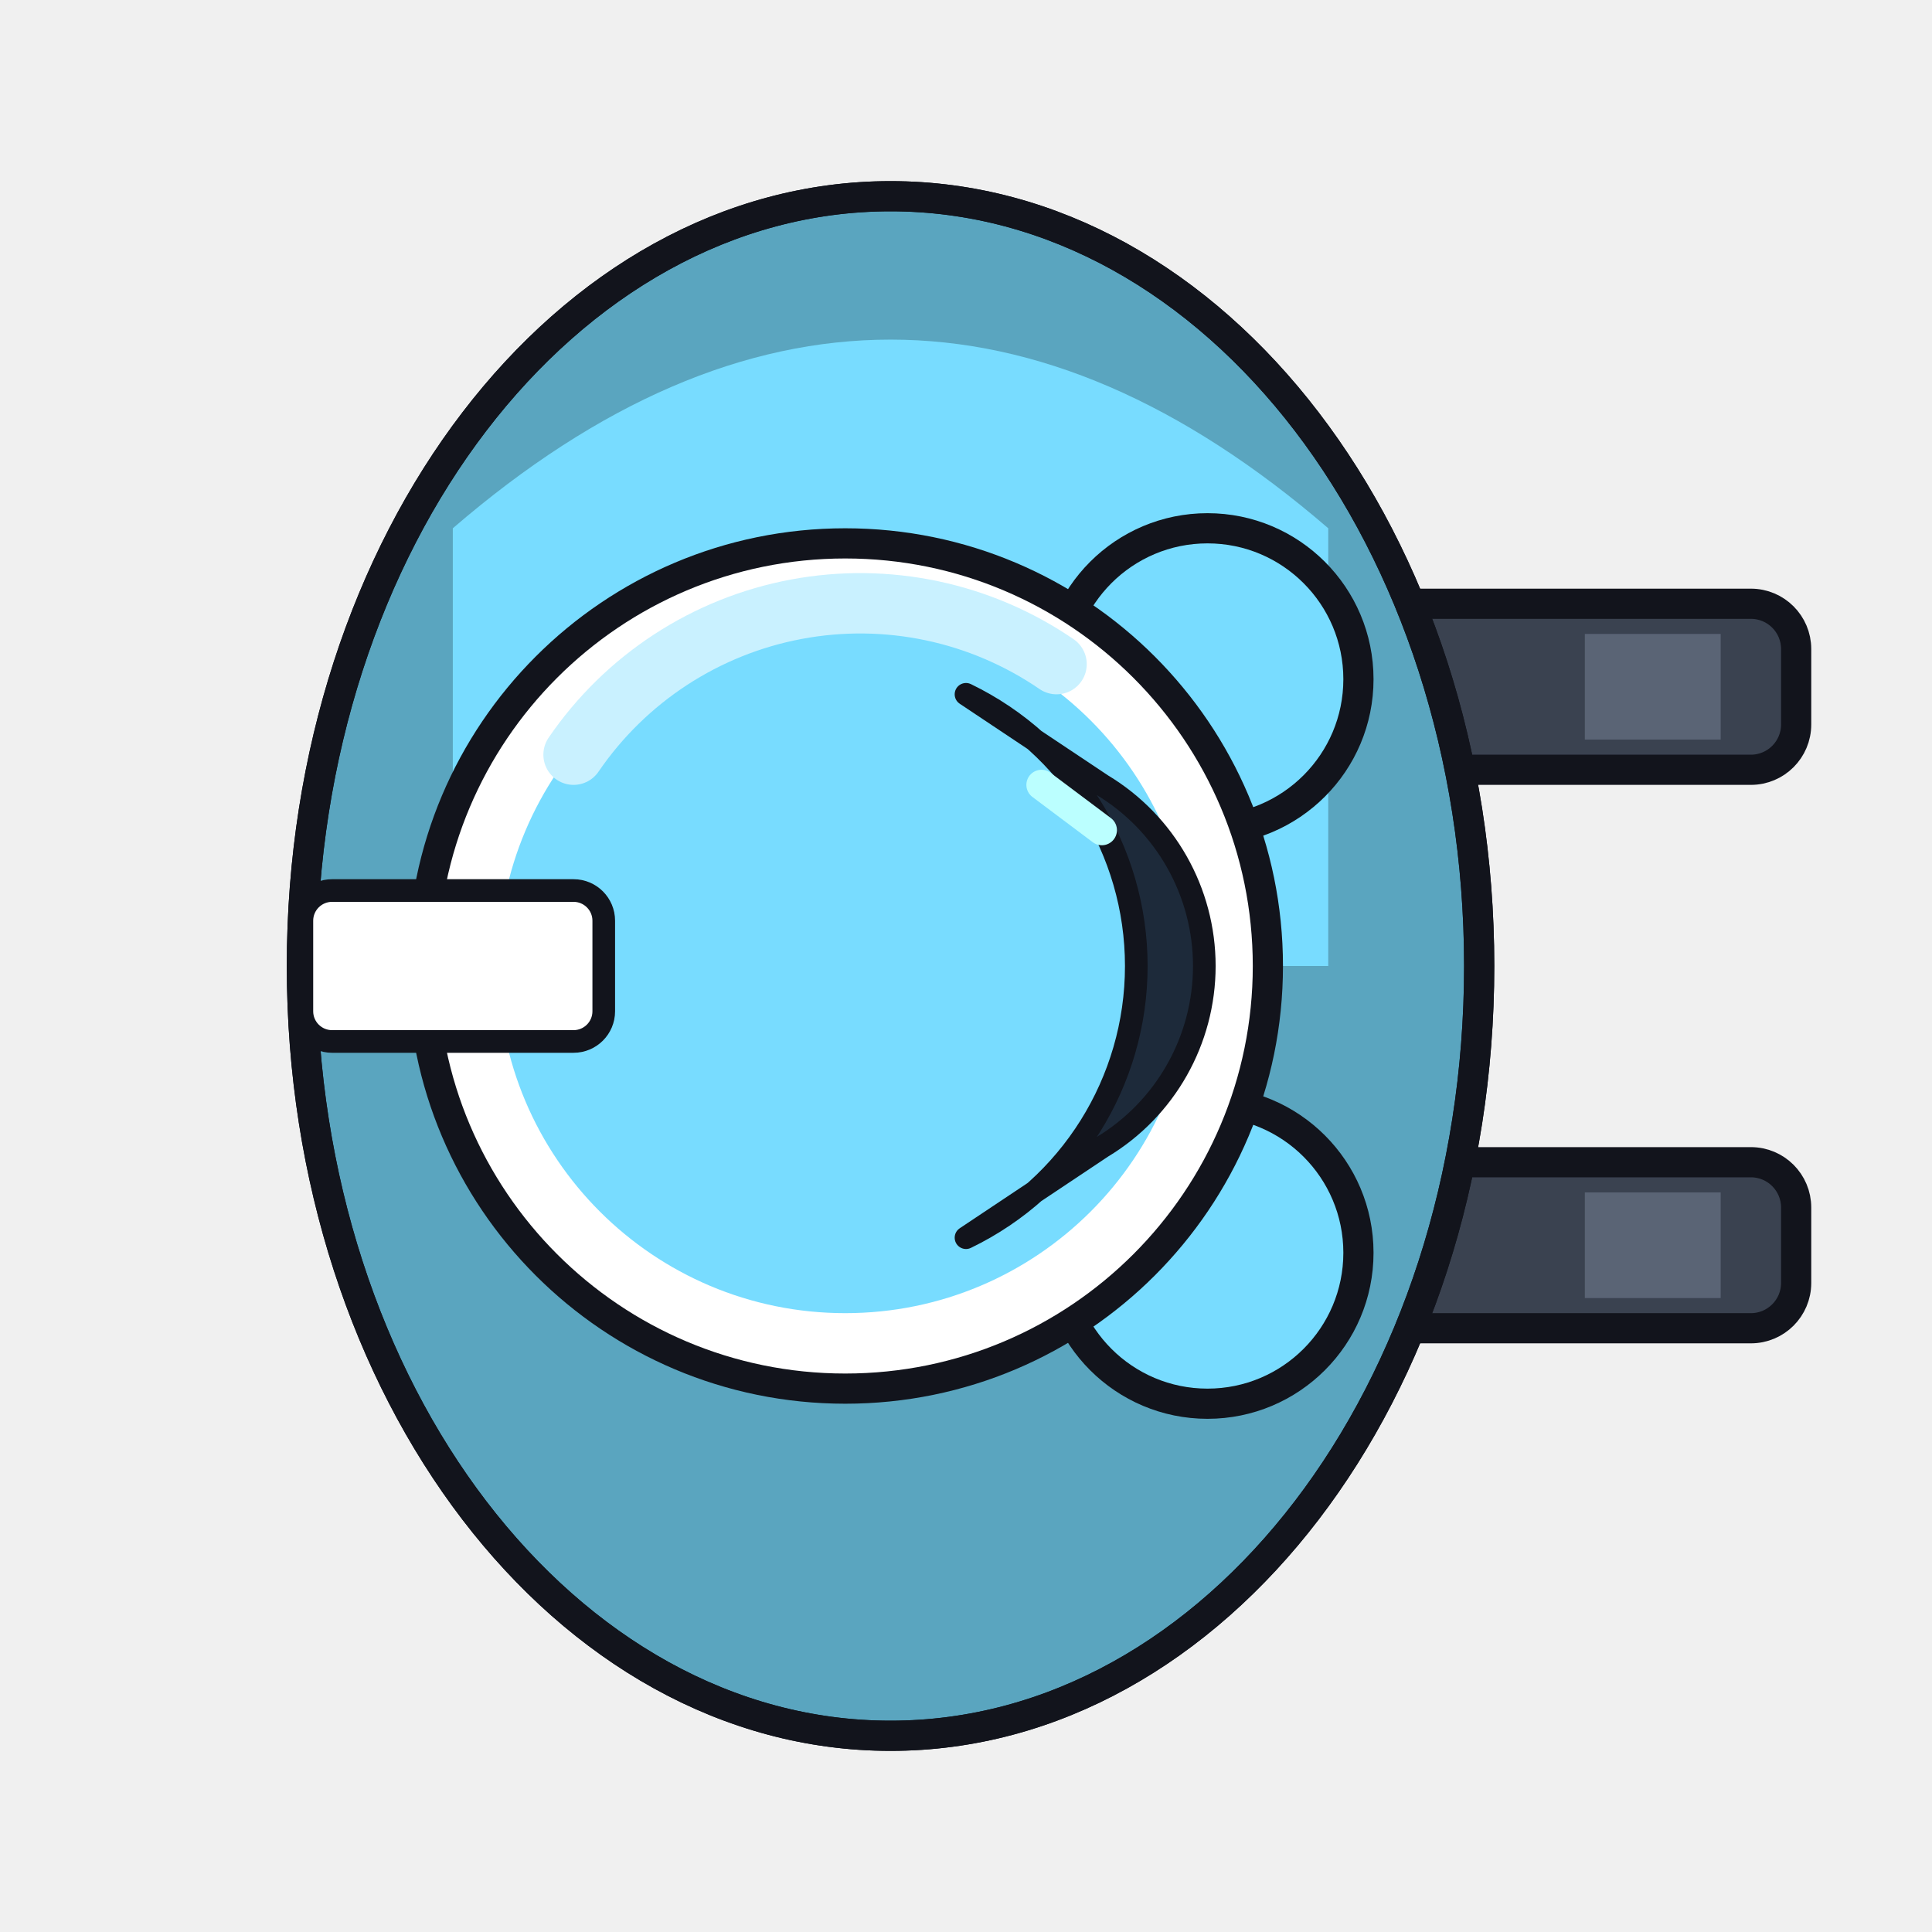
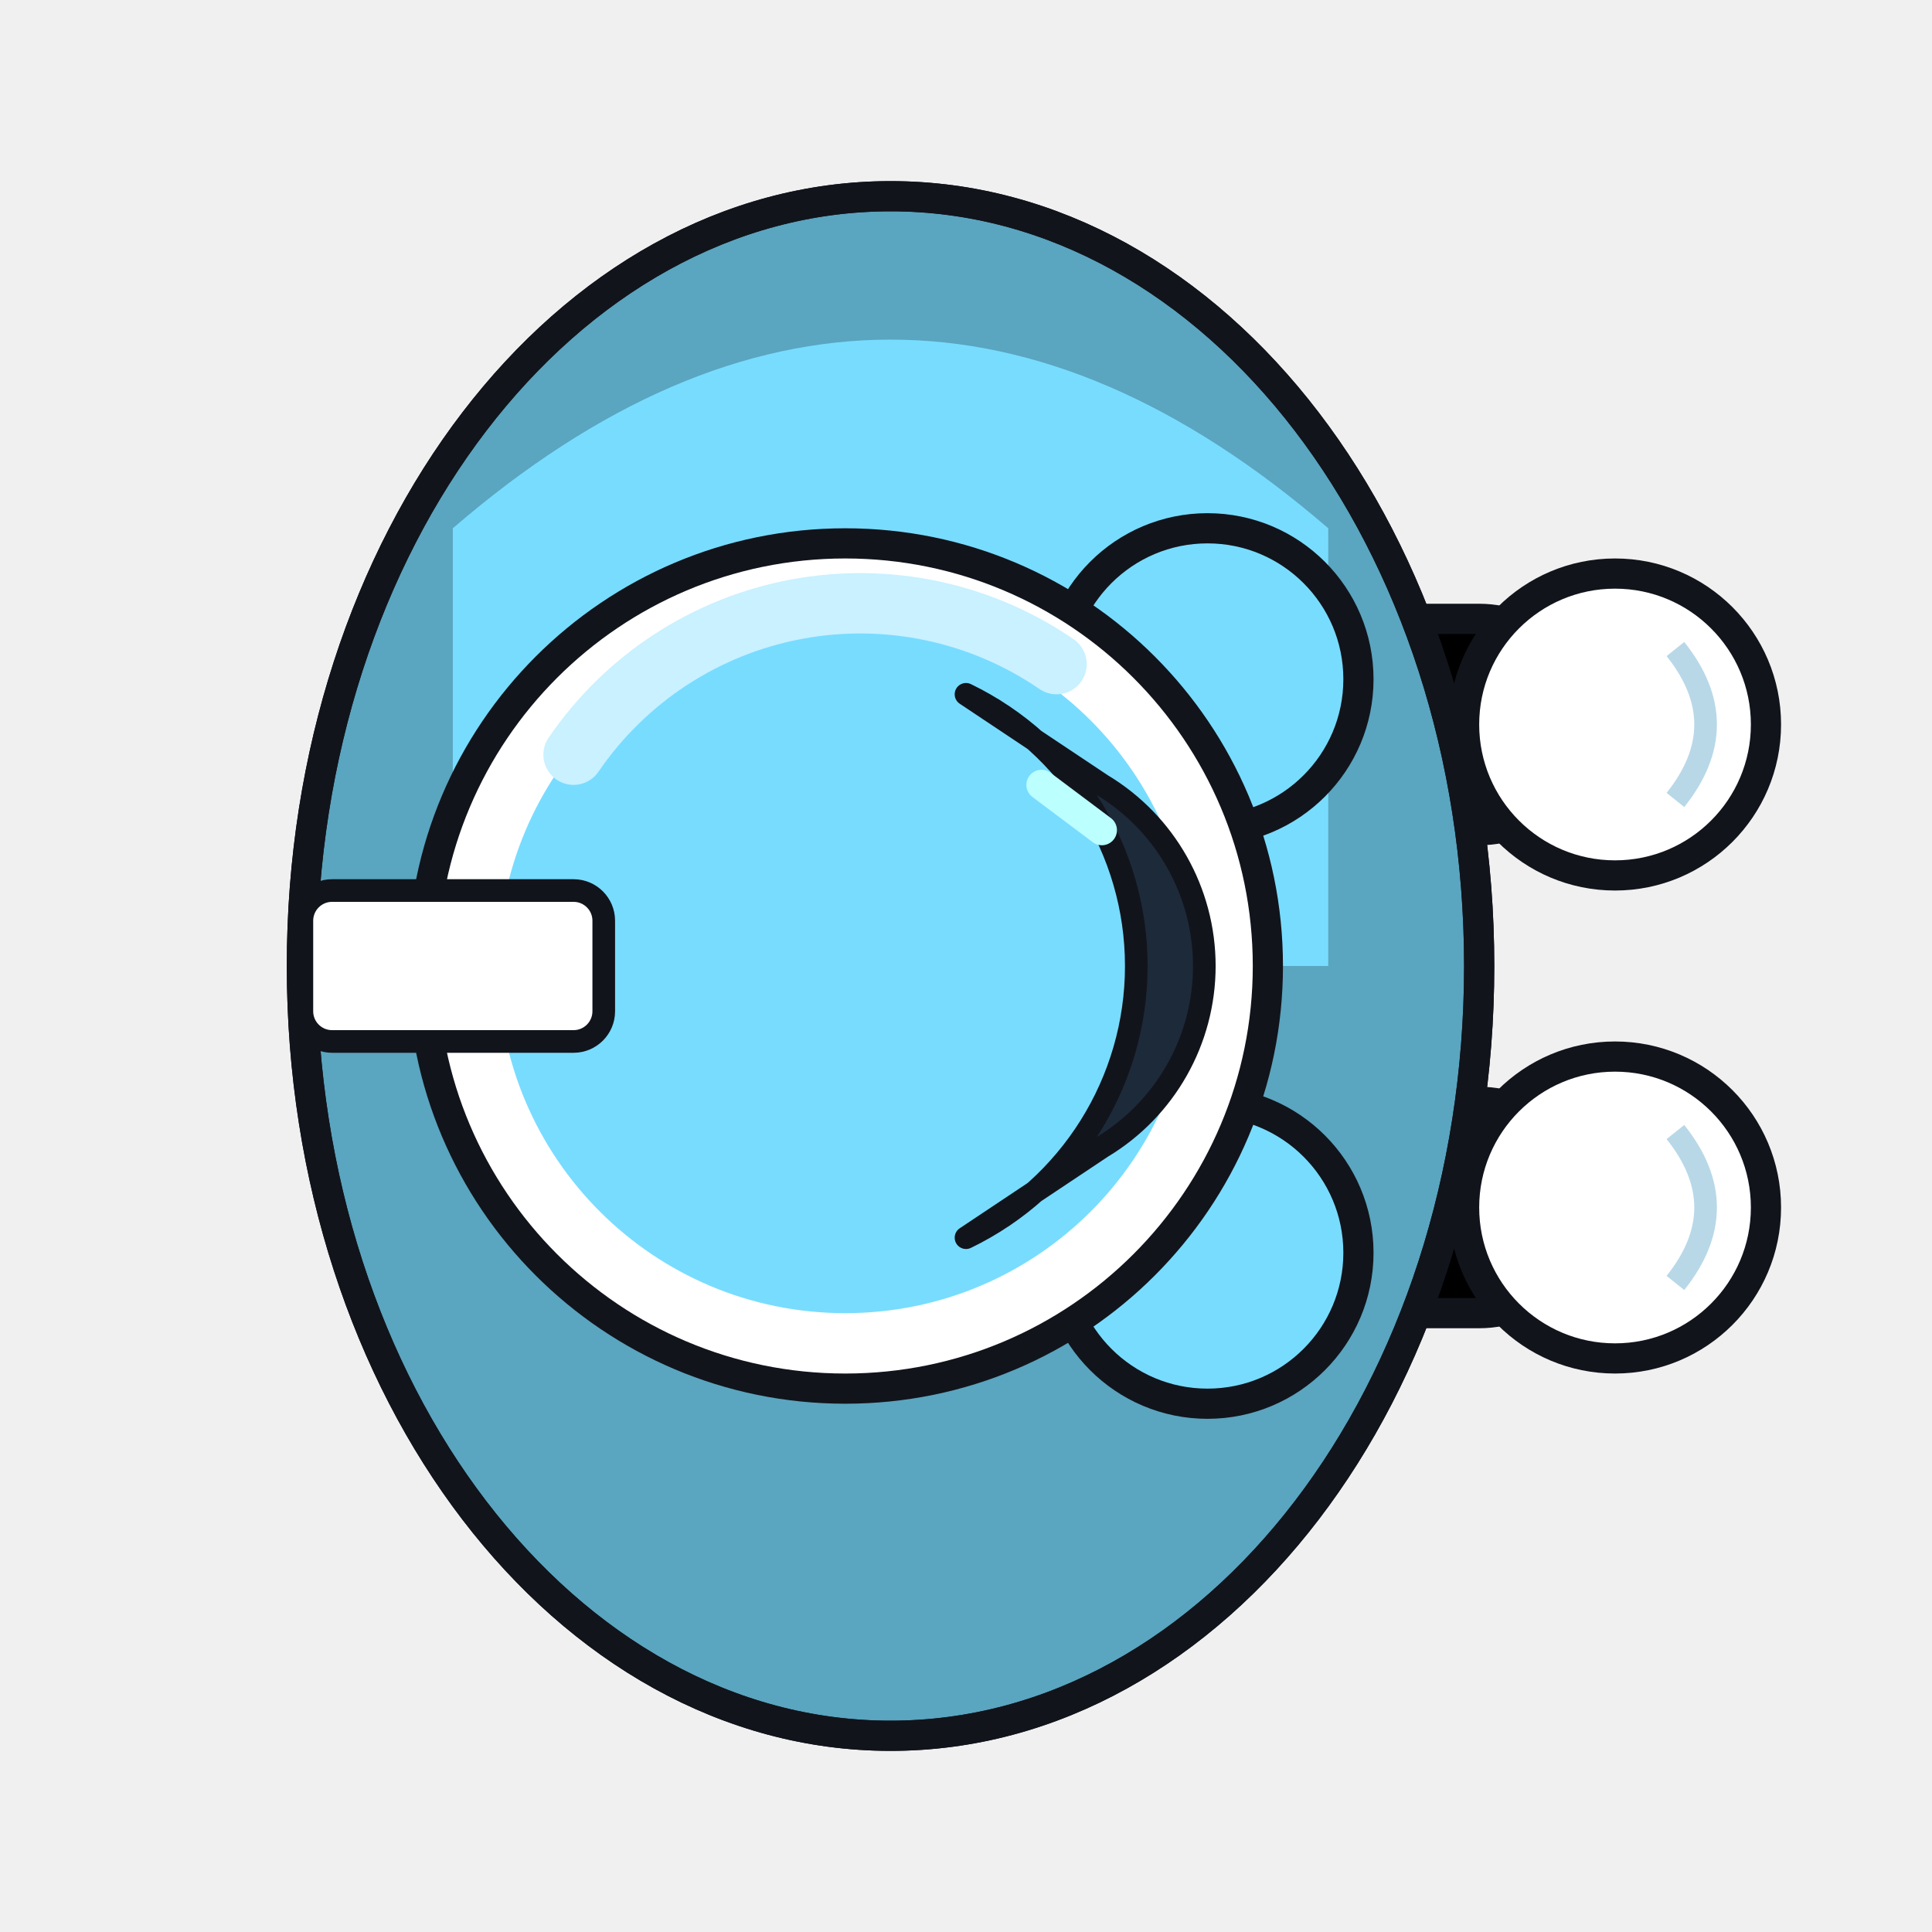
<svg xmlns="http://www.w3.org/2000/svg" width="256" height="256" viewBox="0 0 256 256">
  <defs />
-   <rect x="150" y="80" width="88" height="22" rx="6" fill="#3a4250" stroke="#12141c" stroke-width="4" stroke-linejoin="round" stroke-linecap="round" />
-   <rect x="150" y="154" width="88" height="22" rx="6" fill="#3a4250" stroke="#12141c" stroke-width="4" stroke-linejoin="round" stroke-linecap="round" />
-   <rect x="210" y="84" width="18" height="14" fill="#5a6475" />
-   <rect x="210" y="158" width="18" height="14" fill="#5a6475" />
+   <rect x="140" y="82" width="70" height="28" rx="14" fill="#5aa5NaN" stroke="#12141c" stroke-width="4" stroke-linejoin="round" stroke-linecap="round" />
+   <circle cx="214" cy="96" r="20" fill="#fff" stroke="#12141c" stroke-width="4" stroke-linejoin="round" stroke-linecap="round" />
+   <circle cx="210" cy="91" r="7" fill="#fff" opacity=".8" />
+   <path d="M222,86 Q230,96 222,106" fill="none" stroke="#b8d8e8" stroke-width="3" />
+   <rect x="140" y="146" width="70" height="28" rx="14" fill="#5aa5NaN" stroke="#12141c" stroke-width="4" stroke-linejoin="round" stroke-linecap="round" />
+   <circle cx="214" cy="160" r="20" fill="#fff" stroke="#12141c" stroke-width="4" stroke-linejoin="round" stroke-linecap="round" />
+   <circle cx="210" cy="155" r="7" fill="#fff" opacity=".8" />
+   <path d="M222,150 Q230,160 222,170" fill="none" stroke="#b8d8e8" stroke-width="3" />
  <ellipse cx="118" cy="128" rx="78" ry="102" fill="#5aa5bf" stroke="#12141c" stroke-width="4" stroke-linejoin="round" stroke-linecap="round" />
  <path d="M60,70 Q118,20 176,70 L176,128 L60,128Z" fill="#78DCFF" />
  <ellipse cx="118" cy="128" rx="78" ry="102" fill="none" stroke="#12141c" stroke-width="4" stroke-linejoin="round" stroke-linecap="round" />
  <circle cx="160" cy="90" r="20" fill="#78DCFF" stroke="#12141c" stroke-width="4" stroke-linejoin="round" stroke-linecap="round" />
  <circle cx="160" cy="166" r="20" fill="#78DCFF" stroke="#12141c" stroke-width="4" stroke-linejoin="round" stroke-linecap="round" />
  <circle cx="112" cy="128" r="56" fill="#fff" stroke="#12141c" stroke-width="4" stroke-linejoin="round" stroke-linecap="round" />
  <circle cx="112" cy="128" r="46" fill="#78DCFF" />
  <path d="M76,100 A46,46 0 0 1 140,88" fill="none" stroke="#c9f1ff" stroke-width="8" stroke-linecap="round" />
  <path d="M128,92 A40,40 0 0 1 128,164 L146,152 A28,28 0 0 0 146,104Z" fill="#1d2a3a" stroke="#12141c" stroke-width="3" stroke-linejoin="round" stroke-linecap="round" />
  <path d="M138,104 L146,110" stroke="#bff" stroke-width="4" stroke-linecap="round" />
  <rect x="40" y="118" width="40" height="20" rx="4" fill="#fff" stroke="#12141c" stroke-width="3" stroke-linejoin="round" stroke-linecap="round" />
</svg>
